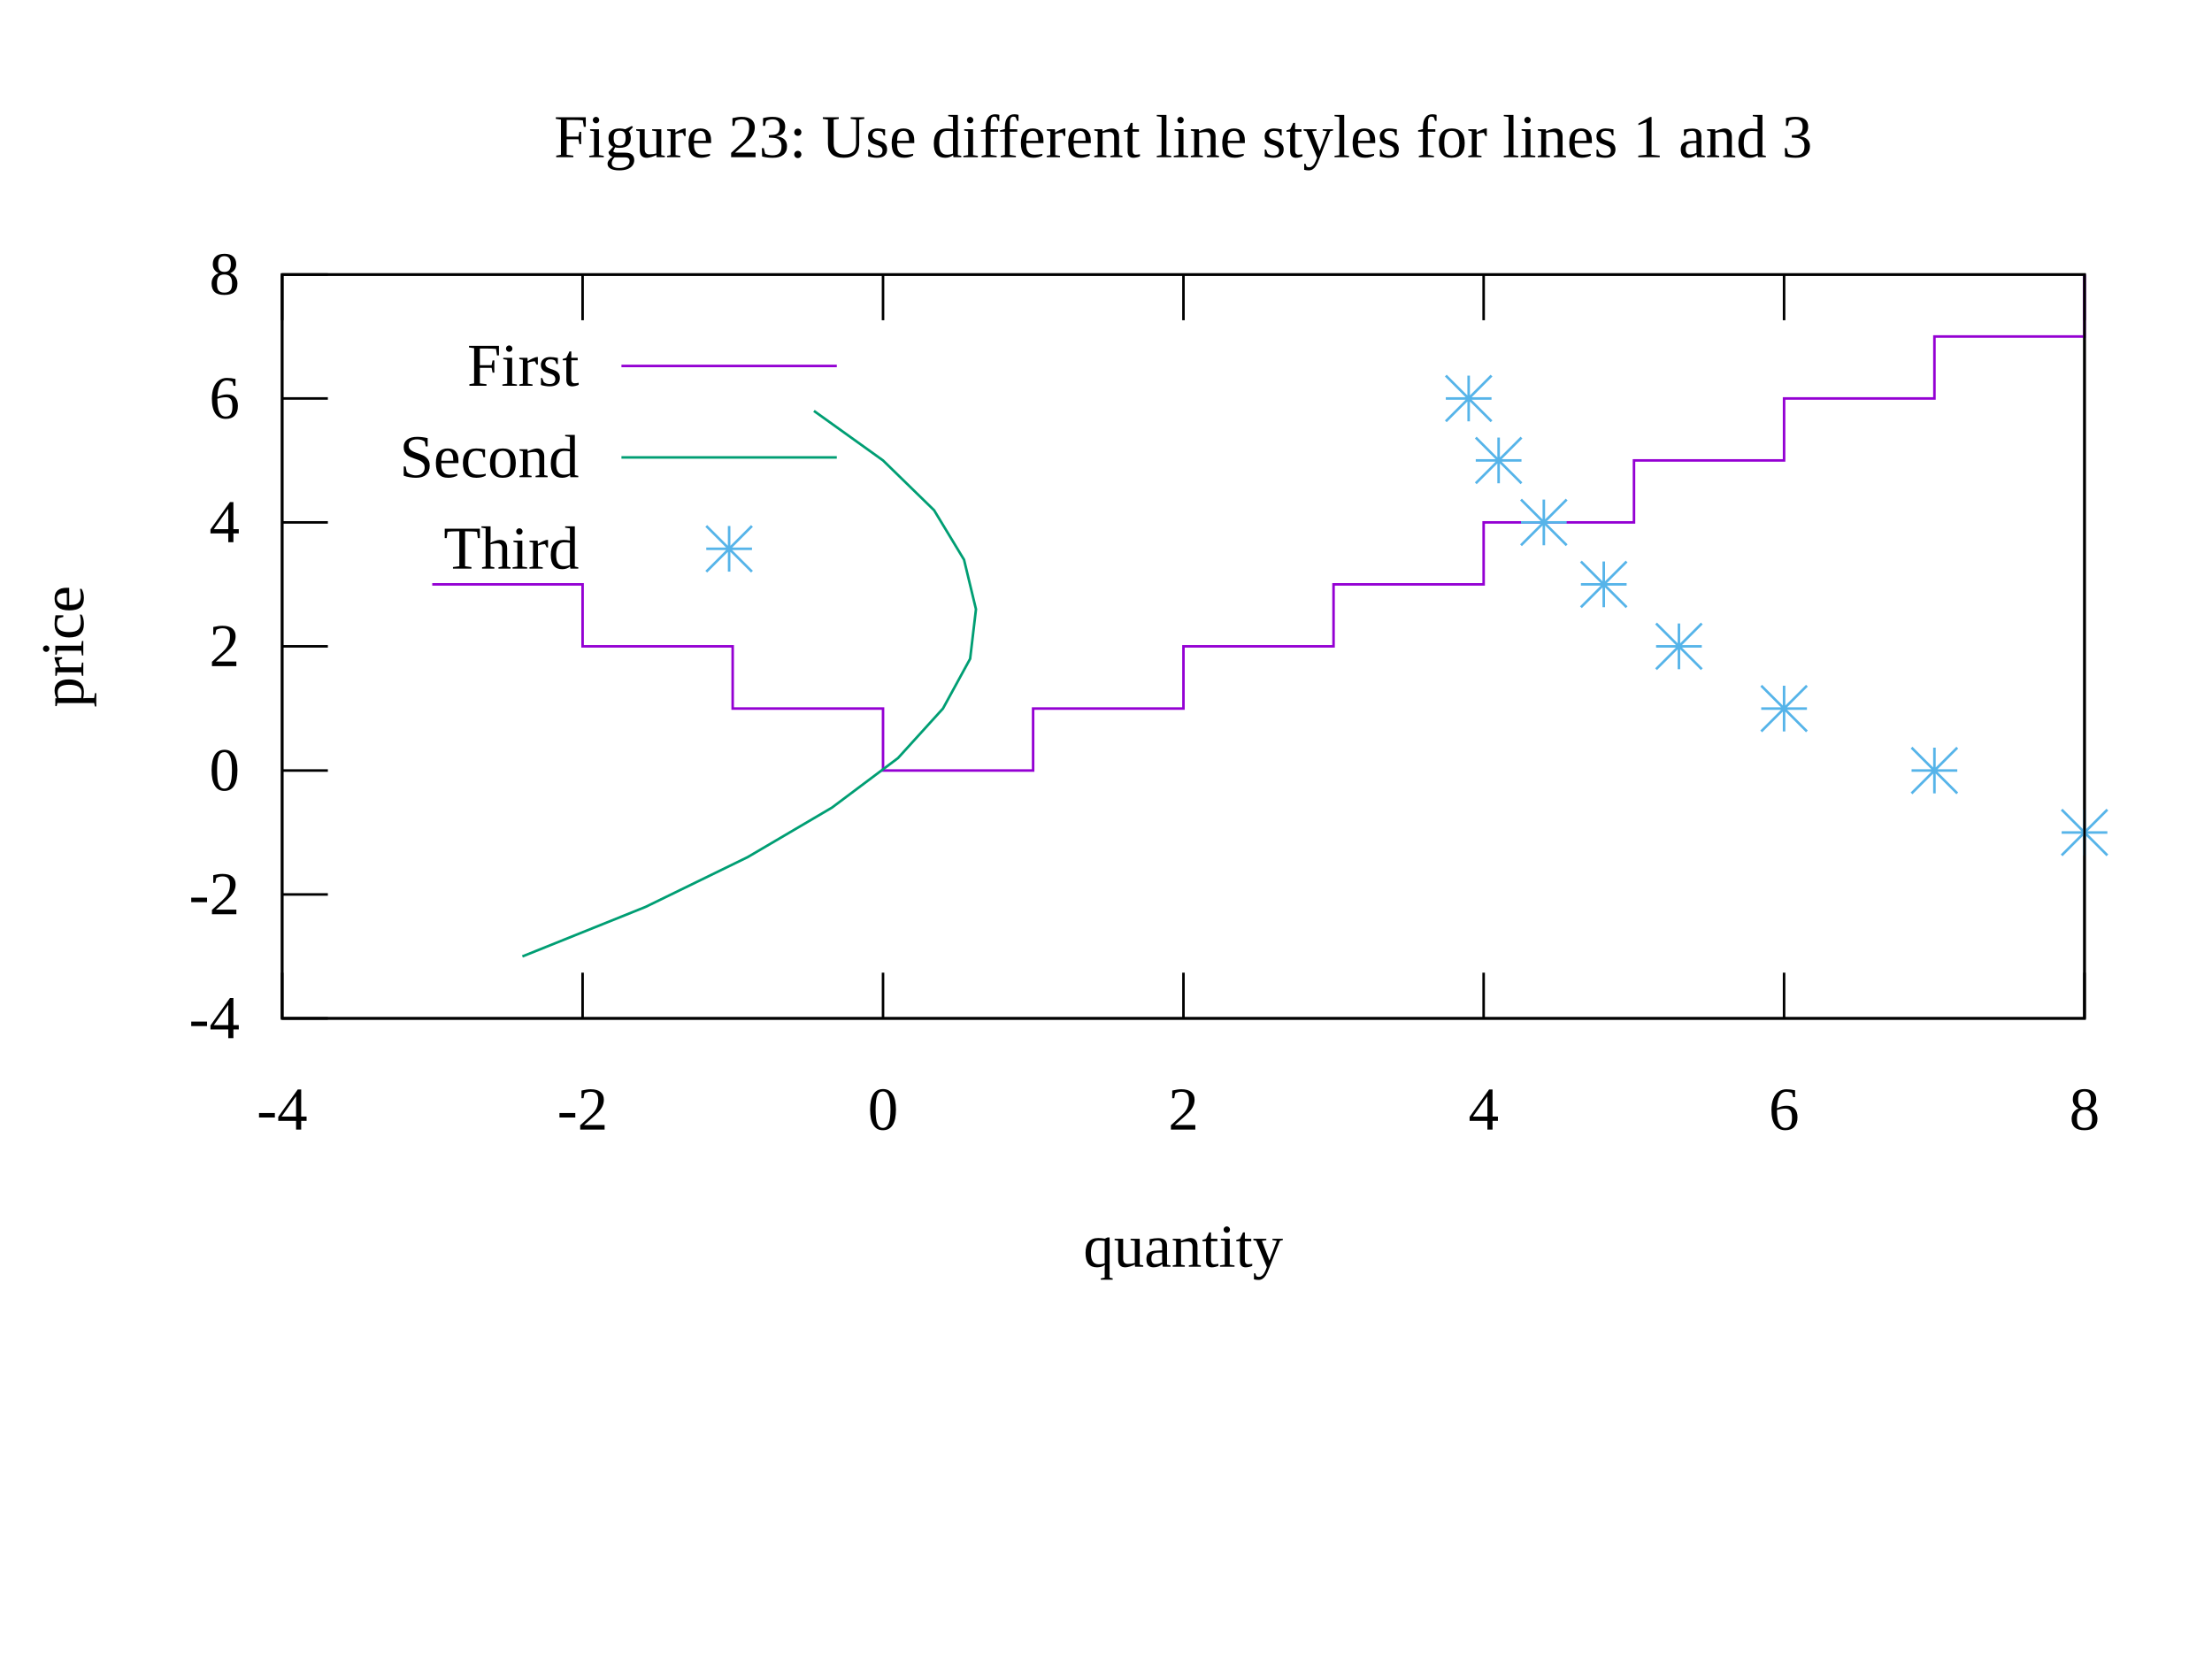
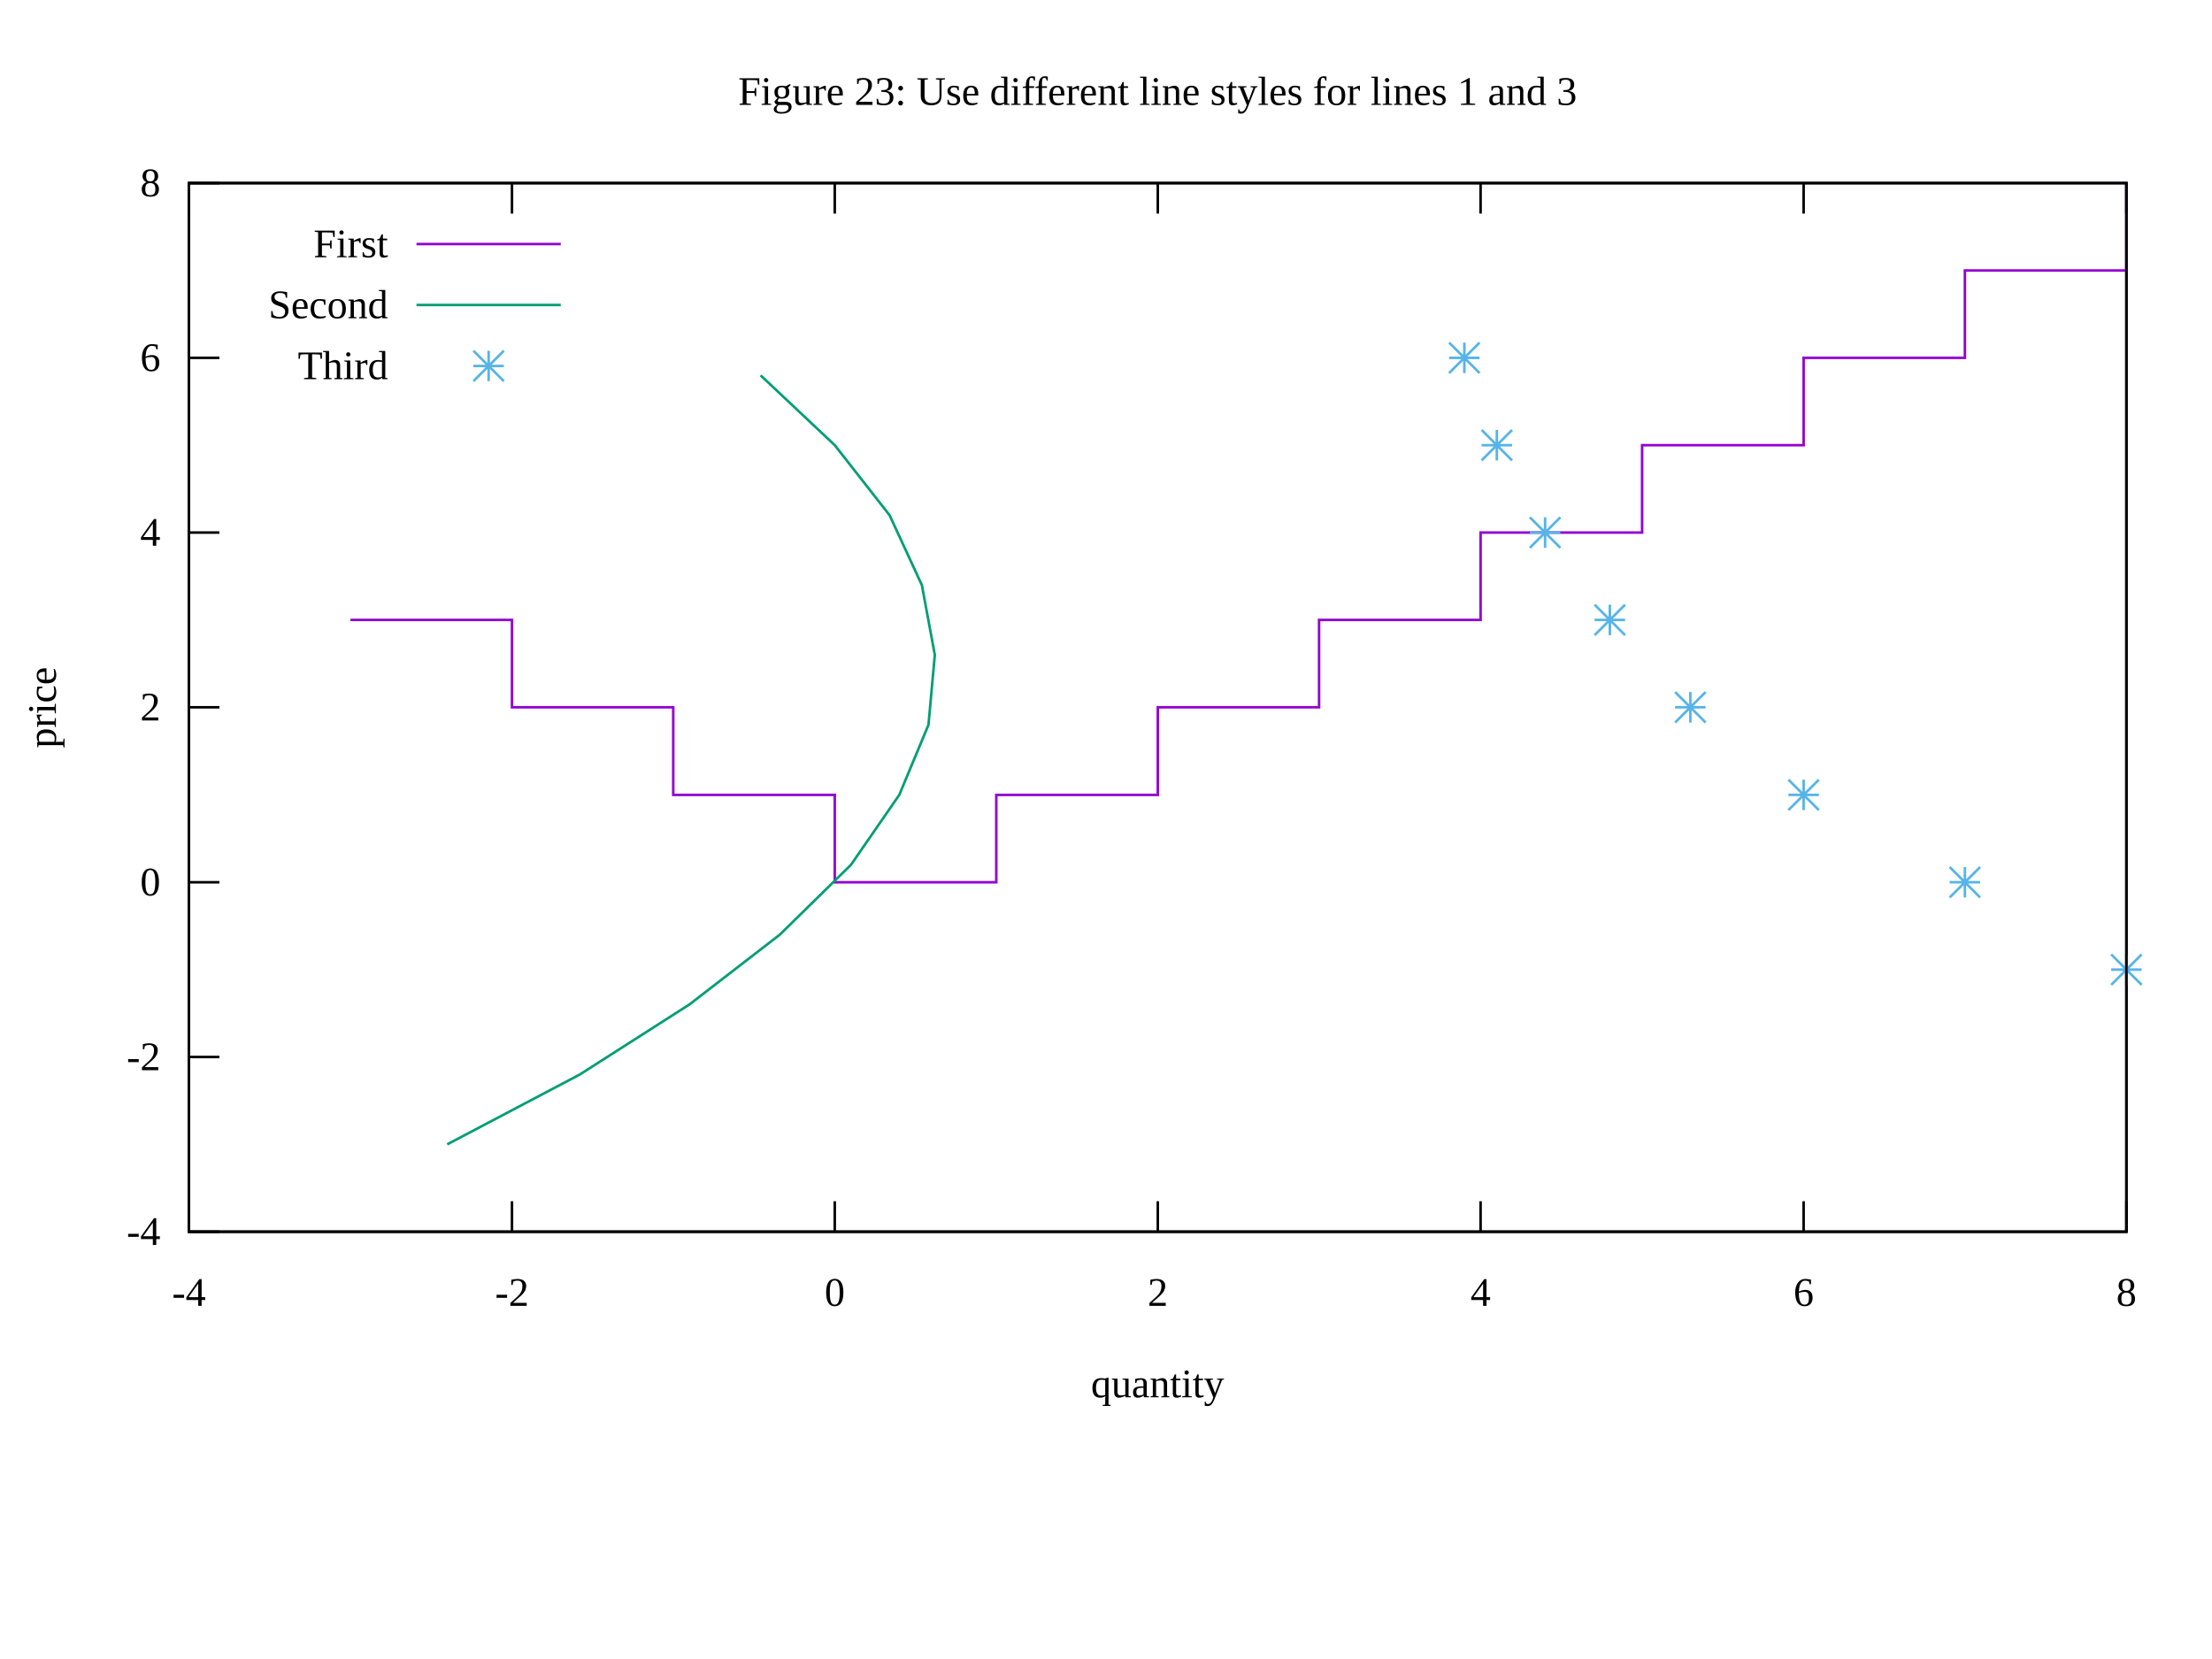
<svg xmlns="http://www.w3.org/2000/svg" xmlns:xlink="http://www.w3.org/1999/xlink" width="871" height="653" viewBox="0 0 871 653">
  <g id="gnuplot_canvas">
    <rect x="0" y="0" width="871" height="653" fill="none" />
    <defs>
      <circle id="gpDot" r="0.5" stroke-width="0.5" />
-       <path id="gpPt0" stroke-width="0.111" stroke="currentColor" d="M-1,0 h2 M0,-1 v2" />
-       <path id="gpPt1" stroke-width="0.111" stroke="currentColor" d="M-1,-1 L1,1 M1,-1 L-1,1" />
-       <path id="gpPt2" stroke-width="0.111" stroke="currentColor" d="M-1,0 L1,0 M0,-1 L0,1 M-1,-1 L1,1 M-1,1 L1,-1" />
-       <rect id="gpPt3" stroke-width="0.111" stroke="currentColor" x="-1" y="-1" width="2" height="2" />
-       <rect id="gpPt4" stroke-width="0.111" stroke="currentColor" fill="currentColor" x="-1" y="-1" width="2" height="2" />
-       <circle id="gpPt5" stroke-width="0.111" stroke="currentColor" cx="0" cy="0" r="1" />
+       <path id="gpPt0" stroke-width="0.167" stroke="currentColor" d="M-1,0 h2 M0,-1 v2" />
+       <path id="gpPt1" stroke-width="0.167" stroke="currentColor" d="M-1,-1 L1,1 M1,-1 L-1,1" />
+       <path id="gpPt2" stroke-width="0.167" stroke="currentColor" d="M-1,0 L1,0 M0,-1 L0,1 M-1,-1 L1,1 M-1,1 L1,-1" />
+       <rect id="gpPt3" stroke-width="0.167" stroke="currentColor" x="-1" y="-1" width="2" height="2" />
+       <rect id="gpPt4" stroke-width="0.167" stroke="currentColor" fill="currentColor" x="-1" y="-1" width="2" height="2" />
+       <circle id="gpPt5" stroke-width="0.167" stroke="currentColor" cx="0" cy="0" r="1" />
      <use xlink:href="#gpPt5" id="gpPt6" fill="currentColor" stroke="none" />
-       <path id="gpPt7" stroke-width="0.111" stroke="currentColor" d="M0,-1.33 L-1.33,0.67 L1.33,0.67 z" />
+       <path id="gpPt7" stroke-width="0.167" stroke="currentColor" d="M0,-1.33 L-1.33,0.67 L1.33,0.67 z" />
      <use xlink:href="#gpPt7" id="gpPt8" fill="currentColor" stroke="none" />
      <use xlink:href="#gpPt7" id="gpPt9" stroke="currentColor" transform="rotate(180)" />
      <use xlink:href="#gpPt9" id="gpPt10" fill="currentColor" stroke="none" />
      <use xlink:href="#gpPt3" id="gpPt11" stroke="currentColor" transform="rotate(45)" />
      <use xlink:href="#gpPt11" id="gpPt12" fill="currentColor" stroke="none" />
-       <path id="gpPt13" stroke-width="0.111" stroke="currentColor" d="M0,1.330 L1.265,0.411 L0.782,-1.067 L-0.782,-1.076 L-1.265,0.411 z" />
+       <path id="gpPt13" stroke-width="0.167" stroke="currentColor" d="M0,1.330 L1.265,0.411 L0.782,-1.067 L-0.782,-1.076 L-1.265,0.411 z" />
      <use xlink:href="#gpPt13" id="gpPt14" fill="currentColor" stroke="none" />
      <filter id="textbox" filterUnits="objectBoundingBox" x="0" y="0" height="1" width="1">
        <feFlood flood-color="white" flood-opacity="1" result="bgnd" />
        <feComposite in="SourceGraphic" in2="bgnd" operator="atop" />
      </filter>
      <filter id="greybox" filterUnits="objectBoundingBox" x="0" y="0" height="1" width="1">
        <feFlood flood-color="lightgrey" flood-opacity="1" result="grey" />
        <feComposite in="SourceGraphic" in2="grey" operator="atop" />
      </filter>
    </defs>
    <g fill="none" color="white" stroke="currentColor" stroke-width="1.00" stroke-linecap="butt" stroke-linejoin="miter">
</g>
    <g fill="none" color="black" stroke="currentColor" stroke-width="1.00" stroke-linecap="butt" stroke-linejoin="miter">
-       <path stroke="black" d="M111.1,401.0 L129.1,401.0  " />
-       <g transform="translate(94.4,408.8)" stroke="none" fill="black" font-family="Times New Roman" font-size="24.00" text-anchor="end">
+       <path stroke="black" d="M74.4,485.0 L86.4,485.0  " />
+       <g transform="translate(63.2,490.2)" stroke="none" fill="black" font-family="Times New Roman" font-size="16.00" text-anchor="end">
        <text>
          <tspan font-family="Times New Roman">-4</tspan>
        </text>
      </g>
    </g>
    <g fill="none" color="black" stroke="currentColor" stroke-width="1.00" stroke-linecap="butt" stroke-linejoin="miter">
-       <path stroke="black" d="M111.1,352.2 L129.1,352.2  " />
-       <g transform="translate(94.4,360.0)" stroke="none" fill="black" font-family="Times New Roman" font-size="24.00" text-anchor="end">
+       <path stroke="black" d="M74.4,416.2 L86.4,416.2  " />
+       <g transform="translate(63.2,421.4)" stroke="none" fill="black" font-family="Times New Roman" font-size="16.00" text-anchor="end">
        <text>
          <tspan font-family="Times New Roman">-2</tspan>
        </text>
      </g>
    </g>
    <g fill="none" color="black" stroke="currentColor" stroke-width="1.00" stroke-linecap="butt" stroke-linejoin="miter">
-       <path stroke="black" d="M111.1,303.4 L129.1,303.4  " />
-       <g transform="translate(94.4,311.2)" stroke="none" fill="black" font-family="Times New Roman" font-size="24.00" text-anchor="end">
+       <path stroke="black" d="M74.4,347.4 L86.4,347.4  " />
+       <g transform="translate(63.2,352.6)" stroke="none" fill="black" font-family="Times New Roman" font-size="16.00" text-anchor="end">
        <text>
          <tspan font-family="Times New Roman"> 0</tspan>
        </text>
      </g>
    </g>
    <g fill="none" color="black" stroke="currentColor" stroke-width="1.00" stroke-linecap="butt" stroke-linejoin="miter">
-       <path stroke="black" d="M111.1,254.5 L129.1,254.5  " />
-       <g transform="translate(94.4,262.3)" stroke="none" fill="black" font-family="Times New Roman" font-size="24.00" text-anchor="end">
+       <path stroke="black" d="M74.4,278.5 L86.4,278.5  " />
+       <g transform="translate(63.2,283.7)" stroke="none" fill="black" font-family="Times New Roman" font-size="16.00" text-anchor="end">
        <text>
          <tspan font-family="Times New Roman"> 2</tspan>
        </text>
      </g>
    </g>
    <g fill="none" color="black" stroke="currentColor" stroke-width="1.00" stroke-linecap="butt" stroke-linejoin="miter">
-       <path stroke="black" d="M111.1,205.7 L129.1,205.7  " />
-       <g transform="translate(94.4,213.5)" stroke="none" fill="black" font-family="Times New Roman" font-size="24.00" text-anchor="end">
+       <path stroke="black" d="M74.4,209.7 L86.4,209.7  " />
+       <g transform="translate(63.2,214.9)" stroke="none" fill="black" font-family="Times New Roman" font-size="16.00" text-anchor="end">
        <text>
          <tspan font-family="Times New Roman"> 4</tspan>
        </text>
      </g>
    </g>
    <g fill="none" color="black" stroke="currentColor" stroke-width="1.00" stroke-linecap="butt" stroke-linejoin="miter">
-       <path stroke="black" d="M111.1,156.9 L129.1,156.9  " />
-       <g transform="translate(94.4,164.7)" stroke="none" fill="black" font-family="Times New Roman" font-size="24.00" text-anchor="end">
+       <path stroke="black" d="M74.4,140.9 L86.4,140.9  " />
+       <g transform="translate(63.2,146.1)" stroke="none" fill="black" font-family="Times New Roman" font-size="16.00" text-anchor="end">
        <text>
          <tspan font-family="Times New Roman"> 6</tspan>
        </text>
      </g>
    </g>
    <g fill="none" color="black" stroke="currentColor" stroke-width="1.00" stroke-linecap="butt" stroke-linejoin="miter">
-       <path stroke="black" d="M111.1,108.1 L129.1,108.1  " />
-       <g transform="translate(94.4,115.9)" stroke="none" fill="black" font-family="Times New Roman" font-size="24.00" text-anchor="end">
+       <path stroke="black" d="M74.4,72.1 L86.4,72.1  " />
+       <g transform="translate(63.2,77.3)" stroke="none" fill="black" font-family="Times New Roman" font-size="16.00" text-anchor="end">
        <text>
          <tspan font-family="Times New Roman"> 8</tspan>
        </text>
      </g>
    </g>
    <g fill="none" color="black" stroke="currentColor" stroke-width="1.00" stroke-linecap="butt" stroke-linejoin="miter">
-       <path stroke="black" d="M111.1,401.0 L111.1,383.0 M111.1,108.1 L111.1,126.1  " />
-       <g transform="translate(111.1,444.8)" stroke="none" fill="black" font-family="Times New Roman" font-size="24.00" text-anchor="middle">
+       <path stroke="black" d="M74.4,485.0 L74.4,473.0 M74.4,72.1 L74.4,84.1  " />
+       <g transform="translate(74.4,514.2)" stroke="none" fill="black" font-family="Times New Roman" font-size="16.00" text-anchor="middle">
        <text>
          <tspan font-family="Times New Roman">-4</tspan>
        </text>
      </g>
    </g>
    <g fill="none" color="black" stroke="currentColor" stroke-width="1.00" stroke-linecap="butt" stroke-linejoin="miter">
-       <path stroke="black" d="M229.4,401.0 L229.4,383.0 M229.4,108.1 L229.4,126.1  " />
-       <g transform="translate(229.4,444.8)" stroke="none" fill="black" font-family="Times New Roman" font-size="24.00" text-anchor="middle">
+       <path stroke="black" d="M201.6,485.0 L201.6,473.0 M201.6,72.1 L201.6,84.1  " />
+       <g transform="translate(201.6,514.2)" stroke="none" fill="black" font-family="Times New Roman" font-size="16.00" text-anchor="middle">
        <text>
          <tspan font-family="Times New Roman">-2</tspan>
        </text>
      </g>
    </g>
    <g fill="none" color="black" stroke="currentColor" stroke-width="1.00" stroke-linecap="butt" stroke-linejoin="miter">
-       <path stroke="black" d="M347.7,401.0 L347.7,383.0 M347.7,108.1 L347.7,126.1  " />
-       <g transform="translate(347.7,444.8)" stroke="none" fill="black" font-family="Times New Roman" font-size="24.00" text-anchor="middle">
+       <path stroke="black" d="M328.7,485.0 L328.7,473.0 M328.7,72.1 L328.7,84.1  " />
+       <g transform="translate(328.7,514.2)" stroke="none" fill="black" font-family="Times New Roman" font-size="16.00" text-anchor="middle">
        <text>
          <tspan font-family="Times New Roman"> 0</tspan>
        </text>
      </g>
    </g>
    <g fill="none" color="black" stroke="currentColor" stroke-width="1.00" stroke-linecap="butt" stroke-linejoin="miter">
-       <path stroke="black" d="M466.0,401.0 L466.0,383.0 M466.0,108.1 L466.0,126.1  " />
-       <g transform="translate(466.0,444.8)" stroke="none" fill="black" font-family="Times New Roman" font-size="24.00" text-anchor="middle">
+       <path stroke="black" d="M455.9,485.0 L455.9,473.0 M455.9,72.1 L455.9,84.1  " />
+       <g transform="translate(455.9,514.2)" stroke="none" fill="black" font-family="Times New Roman" font-size="16.00" text-anchor="middle">
        <text>
          <tspan font-family="Times New Roman"> 2</tspan>
        </text>
      </g>
    </g>
    <g fill="none" color="black" stroke="currentColor" stroke-width="1.00" stroke-linecap="butt" stroke-linejoin="miter">
-       <path stroke="black" d="M584.2,401.0 L584.2,383.0 M584.2,108.1 L584.2,126.1  " />
-       <g transform="translate(584.2,444.8)" stroke="none" fill="black" font-family="Times New Roman" font-size="24.00" text-anchor="middle">
+       <path stroke="black" d="M583.0,485.0 L583.0,473.0 M583.0,72.1 L583.0,84.1  " />
+       <g transform="translate(583.0,514.2)" stroke="none" fill="black" font-family="Times New Roman" font-size="16.00" text-anchor="middle">
        <text>
          <tspan font-family="Times New Roman"> 4</tspan>
        </text>
      </g>
    </g>
    <g fill="none" color="black" stroke="currentColor" stroke-width="1.00" stroke-linecap="butt" stroke-linejoin="miter">
-       <path stroke="black" d="M702.5,401.0 L702.5,383.0 M702.5,108.1 L702.5,126.1  " />
-       <g transform="translate(702.5,444.8)" stroke="none" fill="black" font-family="Times New Roman" font-size="24.00" text-anchor="middle">
+       <path stroke="black" d="M710.2,485.0 L710.2,473.0 M710.2,72.1 L710.2,84.1  " />
+       <g transform="translate(710.2,514.2)" stroke="none" fill="black" font-family="Times New Roman" font-size="16.00" text-anchor="middle">
        <text>
          <tspan font-family="Times New Roman"> 6</tspan>
        </text>
      </g>
    </g>
    <g fill="none" color="black" stroke="currentColor" stroke-width="1.00" stroke-linecap="butt" stroke-linejoin="miter">
-       <path stroke="black" d="M820.8,401.0 L820.8,383.0 M820.8,108.1 L820.8,126.1  " />
-       <g transform="translate(820.8,444.8)" stroke="none" fill="black" font-family="Times New Roman" font-size="24.00" text-anchor="middle">
+       <path stroke="black" d="M837.3,485.0 L837.3,473.0 M837.3,72.1 L837.3,84.1  " />
+       <g transform="translate(837.3,514.2)" stroke="none" fill="black" font-family="Times New Roman" font-size="16.00" text-anchor="middle">
        <text>
          <tspan font-family="Times New Roman"> 8</tspan>
        </text>
      </g>
    </g>
    <g fill="none" color="black" stroke="currentColor" stroke-width="1.00" stroke-linecap="butt" stroke-linejoin="miter">
</g>
    <g fill="none" color="black" stroke="currentColor" stroke-width="1.00" stroke-linecap="butt" stroke-linejoin="miter">
-       <path stroke="black" d="M111.1,108.1 L111.1,401.0 L820.8,401.0 L820.8,108.1 L111.1,108.1 Z  " />
-     </g>
-     <g fill="none" color="black" stroke="currentColor" stroke-width="1.00" stroke-linecap="butt" stroke-linejoin="miter">
-       <g transform="translate(32.8,254.6) rotate(270)" stroke="none" fill="black" font-family="Times New Roman" font-size="24.00" text-anchor="middle">
+       <path stroke="black" d="M74.4,72.1 L74.4,485.0 L837.3,485.0 L837.3,72.1 L74.4,72.1 Z  " />
+     </g>
+     <g fill="none" color="black" stroke="currentColor" stroke-width="1.00" stroke-linecap="butt" stroke-linejoin="miter">
+       <g transform="translate(22.0,278.6) rotate(270)" stroke="none" fill="black" font-family="Times New Roman" font-size="16.00" text-anchor="middle">
        <text>
          <tspan font-family="Times New Roman">price</tspan>
        </text>
      </g>
    </g>
    <g fill="none" color="black" stroke="currentColor" stroke-width="1.00" stroke-linecap="butt" stroke-linejoin="miter">
-       <g transform="translate(465.9,498.8)" stroke="none" fill="black" font-family="Times New Roman" font-size="24.00" text-anchor="middle">
+       <g transform="translate(455.8,550.2)" stroke="none" fill="black" font-family="Times New Roman" font-size="16.00" text-anchor="middle">
        <text>
          <tspan font-family="Times New Roman">quantity</tspan>
        </text>
      </g>
    </g>
    <g fill="none" color="black" stroke="currentColor" stroke-width="1.00" stroke-linecap="butt" stroke-linejoin="miter">
-       <g transform="translate(465.9,61.9)" stroke="none" fill="black" font-family="Times New Roman" font-size="24.00" text-anchor="middle">
+       <g transform="translate(455.8,41.3)" stroke="none" fill="black" font-family="Times New Roman" font-size="16.00" text-anchor="middle">
        <text>
          <tspan font-family="Times New Roman">Figure 23: Use different line styles for lines 1 and 3</tspan>
        </text>
      </g>
    </g>
    <g id="gnuplot_plot_1">
      <g fill="none" color="black" stroke="currentColor" stroke-width="1.00" stroke-linecap="butt" stroke-linejoin="miter">
-         <g transform="translate(228.0,151.9)" stroke="none" fill="black" font-family="Times New Roman" font-size="24.00" text-anchor="end">
+         <g transform="translate(152.8,101.3)" stroke="none" fill="black" font-family="Times New Roman" font-size="16.00" text-anchor="end">
          <text>
            <tspan font-family="Times New Roman">First</tspan>
          </text>
        </g>
      </g>
      <g fill="none" color="black" stroke="currentColor" stroke-width="1.00" stroke-linecap="butt" stroke-linejoin="miter">
-         <path stroke="rgb(148,   0, 211)" d="M244.7,144.1 L329.5,144.1 M170.2,230.1 L229.4,230.1 L229.4,254.5 L288.5,254.5 L288.5,279.0 L347.7,279.0   L347.7,303.4 L406.8,303.4 L406.8,279.0 L466.0,279.0 L466.0,254.5 L525.1,254.5 L525.1,230.1 L584.2,230.1   L584.2,205.7 L643.4,205.7 L643.4,181.3 L702.5,181.3 L702.5,156.9 L761.7,156.9 L761.7,132.5 L820.8,132.5   L820.8,108.1  " />
+         <path stroke="rgb(148,   0, 211)" d="M164.0,96.1 L220.8,96.1 M138.0,244.1 L201.6,244.1 L201.6,278.5 L265.1,278.5 L265.1,313.0 L328.7,313.0   L328.7,347.4 L392.3,347.4 L392.3,313.0 L455.9,313.0 L455.9,278.5 L519.4,278.5 L519.4,244.1 L583.0,244.1   L583.0,209.7 L646.6,209.7 L646.6,175.3 L710.2,175.3 L710.2,140.9 L773.7,140.9 L773.7,106.5 L837.3,106.5   L837.3,72.1  " />
      </g>
    </g>
    <g id="gnuplot_plot_2">
      <g fill="none" color="black" stroke="currentColor" stroke-width="1.00" stroke-linecap="butt" stroke-linejoin="miter">
-         <g transform="translate(228.0,187.9)" stroke="none" fill="black" font-family="Times New Roman" font-size="24.00" text-anchor="end">
+         <g transform="translate(152.8,125.3)" stroke="none" fill="black" font-family="Times New Roman" font-size="16.00" text-anchor="end">
          <text>
            <tspan font-family="Times New Roman">Second</tspan>
          </text>
        </g>
      </g>
      <g fill="none" color="black" stroke="currentColor" stroke-width="1.00" stroke-linecap="butt" stroke-linejoin="miter">
-         <path stroke="rgb(  0, 158, 115)" d="M244.7,180.1 L329.5,180.1 M205.7,376.6 L254.2,357.1 L294.4,337.5 L327.6,318.0 L353.6,298.5 L371.3,279.0   L382.0,259.4 L384.3,239.9 L379.6,220.4 L367.8,200.9 L347.7,181.3 L320.5,161.8  " />
+         <path stroke="rgb(  0, 158, 115)" d="M164.0,120.1 L220.8,120.1 M176.1,450.6 L228.3,423.1 L271.5,395.5 L307.1,368.0 L335.1,340.5 L354.1,313.0   L365.6,285.4 L368.1,257.9 L363.0,230.4 L350.3,202.9 L328.7,175.3 L299.5,147.8  " />
      </g>
    </g>
    <g id="gnuplot_plot_3">
      <g fill="none" color="black" stroke="currentColor" stroke-width="1.00" stroke-linecap="butt" stroke-linejoin="miter">
-         <g transform="translate(228.0,223.9)" stroke="none" fill="black" font-family="Times New Roman" font-size="24.00" text-anchor="end">
+         <g transform="translate(152.8,149.3)" stroke="none" fill="black" font-family="Times New Roman" font-size="16.00" text-anchor="end">
          <text>
            <tspan font-family="Times New Roman">Third</tspan>
          </text>
        </g>
      </g>
      <g fill="none" color="black" stroke="currentColor" stroke-width="1.00" stroke-linecap="butt" stroke-linejoin="miter">
-         <use xlink:href="#gpPt2" transform="translate(820.8,327.8) scale(9.00)" color="rgb( 86, 180, 233)" />
-         <use xlink:href="#gpPt2" transform="translate(761.7,303.4) scale(9.00)" color="rgb( 86, 180, 233)" />
-         <use xlink:href="#gpPt2" transform="translate(702.5,279.0) scale(9.00)" color="rgb( 86, 180, 233)" />
-         <use xlink:href="#gpPt2" transform="translate(661.1,254.5) scale(9.00)" color="rgb( 86, 180, 233)" />
-         <use xlink:href="#gpPt2" transform="translate(631.5,230.1) scale(9.00)" color="rgb( 86, 180, 233)" />
-         <use xlink:href="#gpPt2" transform="translate(607.9,205.7) scale(9.00)" color="rgb( 86, 180, 233)" />
-         <use xlink:href="#gpPt2" transform="translate(590.1,181.3) scale(9.00)" color="rgb( 86, 180, 233)" />
-         <use xlink:href="#gpPt2" transform="translate(578.3,156.9) scale(9.00)" color="rgb( 86, 180, 233)" />
-         <use xlink:href="#gpPt2" transform="translate(287.1,216.1) scale(9.00)" color="rgb( 86, 180, 233)" />
+         <use xlink:href="#gpPt2" transform="translate(837.3,381.8) scale(6.00)" color="rgb( 86, 180, 233)" />
+         <use xlink:href="#gpPt2" transform="translate(773.7,347.4) scale(6.00)" color="rgb( 86, 180, 233)" />
+         <use xlink:href="#gpPt2" transform="translate(710.2,313.0) scale(6.00)" color="rgb( 86, 180, 233)" />
+         <use xlink:href="#gpPt2" transform="translate(665.6,278.5) scale(6.00)" color="rgb( 86, 180, 233)" />
+         <use xlink:href="#gpPt2" transform="translate(633.9,244.1) scale(6.00)" color="rgb( 86, 180, 233)" />
+         <use xlink:href="#gpPt2" transform="translate(608.4,209.7) scale(6.00)" color="rgb( 86, 180, 233)" />
+         <use xlink:href="#gpPt2" transform="translate(589.4,175.3) scale(6.00)" color="rgb( 86, 180, 233)" />
+         <use xlink:href="#gpPt2" transform="translate(576.6,140.9) scale(6.00)" color="rgb( 86, 180, 233)" />
+         <use xlink:href="#gpPt2" transform="translate(192.4,144.1) scale(6.00)" color="rgb( 86, 180, 233)" />
      </g>
    </g>
    <g fill="none" color="white" stroke="rgb( 86, 180, 233)" stroke-width="2.00" stroke-linecap="butt" stroke-linejoin="miter">
</g>
    <g fill="none" color="black" stroke="currentColor" stroke-width="2.00" stroke-linecap="butt" stroke-linejoin="miter">
</g>
    <g fill="none" color="black" stroke="black" stroke-width="1.00" stroke-linecap="butt" stroke-linejoin="miter">
</g>
    <g fill="none" color="black" stroke="currentColor" stroke-width="1.00" stroke-linecap="butt" stroke-linejoin="miter">
-       <path stroke="black" d="M111.1,108.1 L111.1,401.0 L820.8,401.0 L820.8,108.1 L111.1,108.1 Z  " />
+       <path stroke="black" d="M74.4,72.1 L74.4,485.0 L837.3,485.0 L837.3,72.1 L74.4,72.1 Z  " />
    </g>
    <g fill="none" color="black" stroke="currentColor" stroke-width="1.00" stroke-linecap="butt" stroke-linejoin="miter">
</g>
  </g>
</svg>
